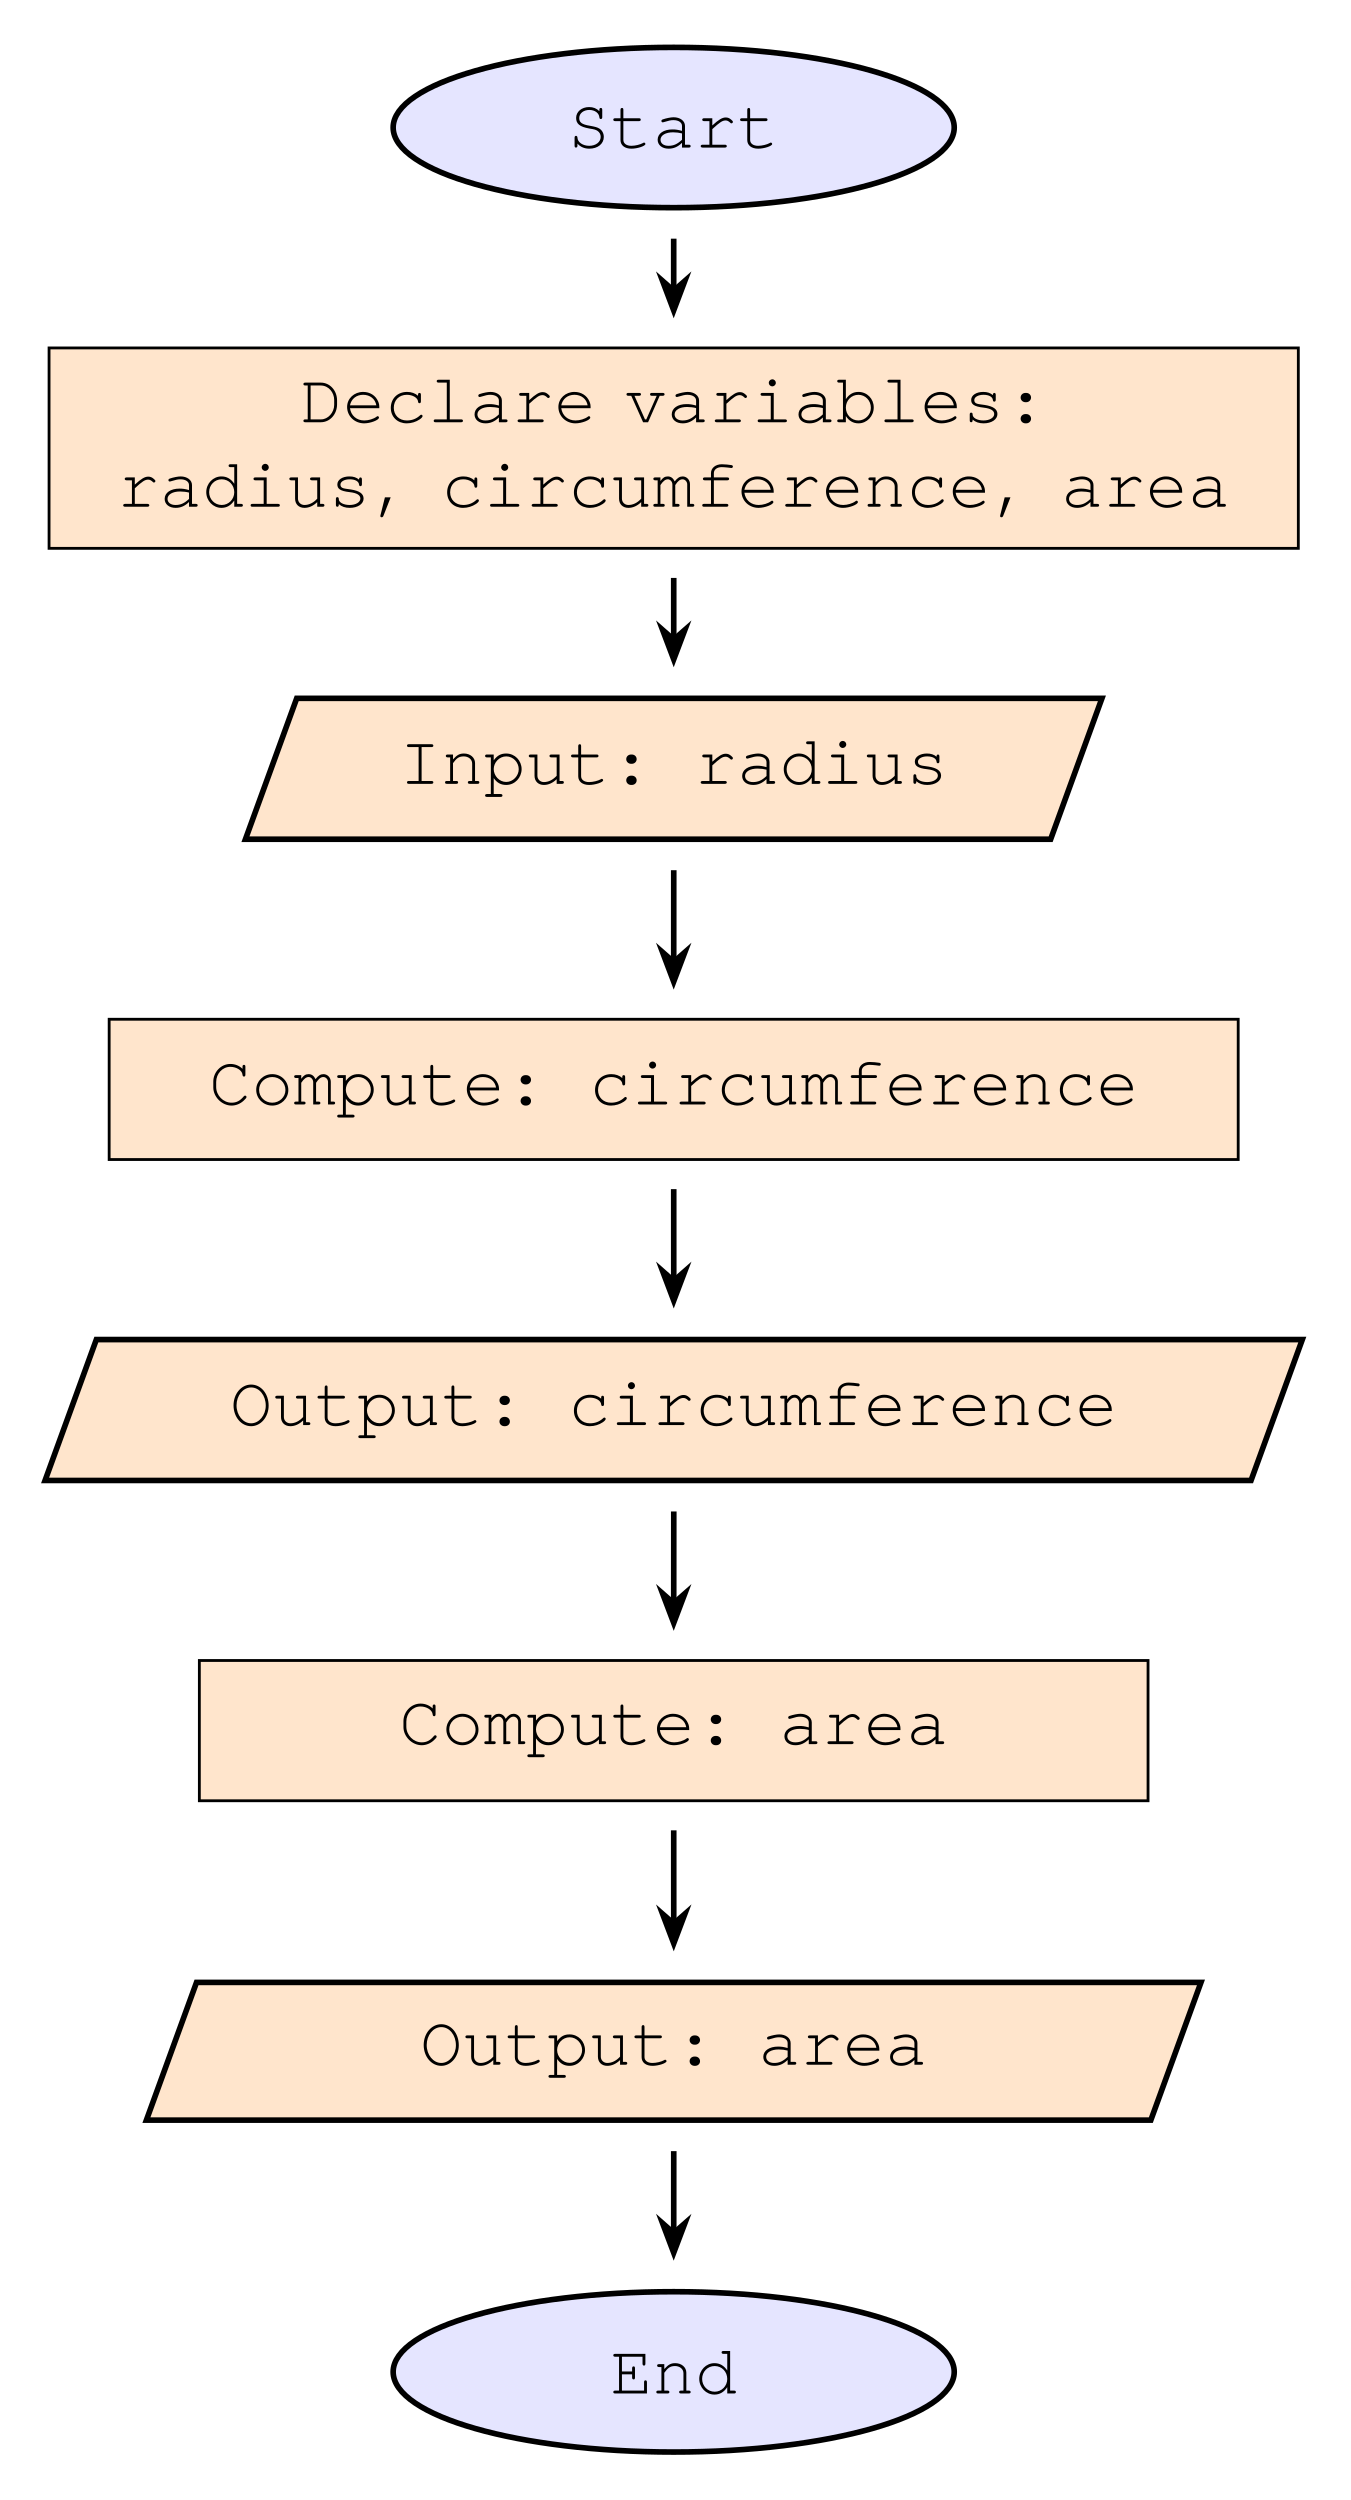
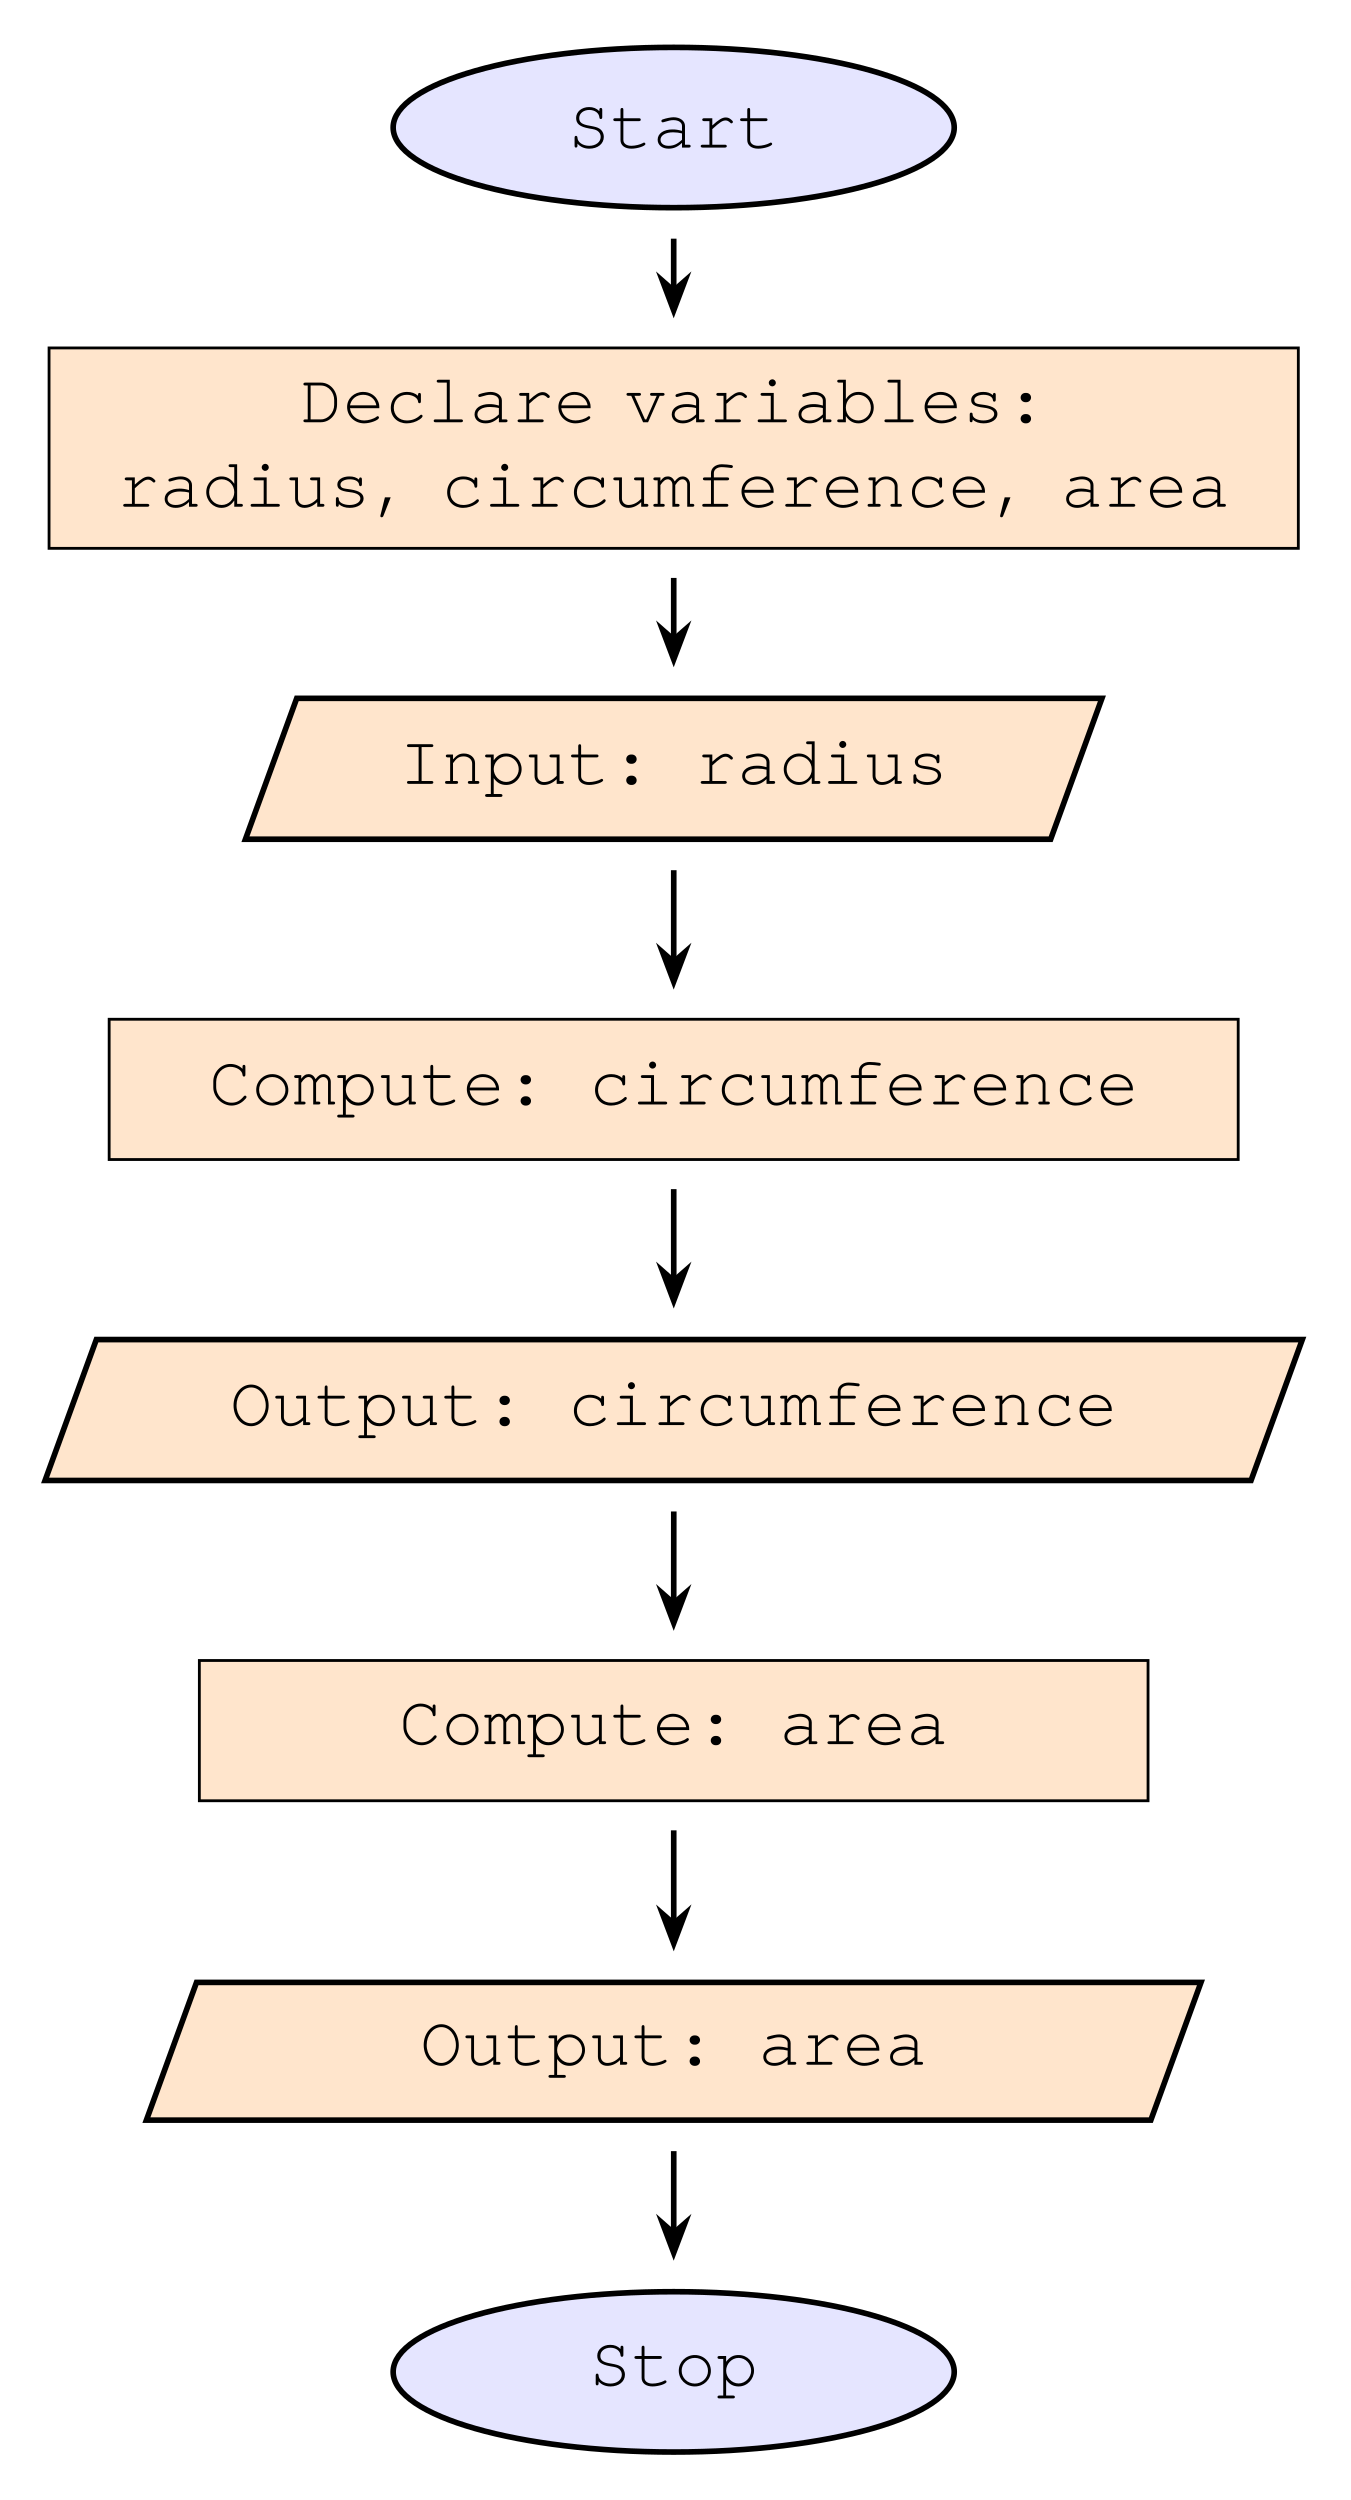
<svg xmlns="http://www.w3.org/2000/svg" xmlns:xlink="http://www.w3.org/1999/xlink" width="190.601" height="352.911" viewBox="0 0 190.601 352.911">
  <defs>
    <g>
      <g id="glyph-0-0">
        <path d="M 5.047 -1.5 C 5.047 -2 4.812 -2.438 4.438 -2.672 C 4.141 -2.859 3.859 -2.938 3.094 -3.078 C 1.922 -3.266 1.578 -3.562 1.578 -4.172 C 1.578 -4.828 2.188 -5.312 3 -5.312 C 3.781 -5.312 4.375 -4.875 4.422 -4.266 C 4.438 -4.109 4.5 -4.031 4.625 -4.031 C 4.766 -4.031 4.828 -4.125 4.828 -4.297 L 4.828 -5.328 C 4.828 -5.5 4.766 -5.594 4.625 -5.594 C 4.484 -5.594 4.422 -5.5 4.422 -5.328 L 4.422 -5.141 C 4 -5.547 3.562 -5.719 2.969 -5.719 C 1.922 -5.719 1.141 -5.062 1.141 -4.188 C 1.141 -3.375 1.609 -2.938 3.016 -2.688 C 3.719 -2.578 3.922 -2.516 4.156 -2.359 C 4.438 -2.172 4.609 -1.875 4.609 -1.516 C 4.609 -0.781 3.922 -0.25 2.984 -0.25 C 2.094 -0.25 1.344 -0.75 1.328 -1.406 C 1.312 -1.562 1.25 -1.656 1.125 -1.656 C 0.984 -1.656 0.922 -1.562 0.922 -1.375 L 0.922 -0.266 C 0.922 -0.094 0.984 0 1.109 0 C 1.25 0 1.328 -0.094 1.328 -0.266 L 1.328 -0.562 C 1.734 -0.094 2.312 0.156 3 0.156 C 4.188 0.156 5.047 -0.531 5.047 -1.5 Z M 5.047 -1.5 " />
      </g>
      <g id="glyph-0-1">
        <path d="M 4.953 -0.5 C 4.953 -0.609 4.875 -0.703 4.766 -0.703 C 4.719 -0.703 4.688 -0.703 4.609 -0.641 C 4.219 -0.422 3.516 -0.25 2.969 -0.25 C 2.281 -0.25 1.844 -0.578 1.844 -1.078 L 1.844 -3.734 L 4.031 -3.734 C 4.219 -3.734 4.297 -3.812 4.297 -3.938 C 4.297 -4.078 4.219 -4.141 4.031 -4.141 L 1.844 -4.141 L 1.844 -5.328 C 1.844 -5.516 1.781 -5.594 1.656 -5.594 C 1.516 -5.594 1.438 -5.5 1.438 -5.328 L 1.438 -4.141 L 0.703 -4.141 C 0.516 -4.141 0.422 -4.078 0.422 -3.938 C 0.422 -3.812 0.516 -3.734 0.703 -3.734 L 1.438 -3.734 L 1.438 -1.062 C 1.438 -0.312 2.047 0.156 2.984 0.156 C 3.828 0.156 4.953 -0.219 4.953 -0.5 Z M 4.953 -0.5 " />
      </g>
      <g id="glyph-0-2">
        <path d="M 5.375 -0.203 C 5.375 -0.344 5.281 -0.406 5.109 -0.406 L 4.578 -0.406 L 4.578 -3.062 C 4.578 -3.766 3.891 -4.281 2.969 -4.281 C 2.609 -4.281 1.953 -4.156 1.406 -3.969 C 1.297 -3.922 1.25 -3.859 1.25 -3.75 C 1.25 -3.641 1.328 -3.562 1.438 -3.562 C 1.438 -3.562 1.484 -3.562 1.531 -3.578 C 2.312 -3.812 2.578 -3.875 2.938 -3.875 C 3.672 -3.875 4.156 -3.547 4.156 -3.062 L 4.156 -2.359 C 3.578 -2.516 3.266 -2.562 2.812 -2.562 C 1.562 -2.562 0.719 -1.984 0.719 -1.109 C 0.719 -0.359 1.344 0.156 2.266 0.156 C 2.969 0.156 3.562 -0.094 4.156 -0.672 L 4.156 0 L 5.109 0 C 5.281 0 5.375 -0.062 5.375 -0.203 Z M 4.156 -1.109 C 3.5 -0.484 2.969 -0.25 2.25 -0.25 C 1.562 -0.25 1.125 -0.594 1.125 -1.109 C 1.125 -1.734 1.844 -2.156 2.891 -2.156 C 3.328 -2.156 3.812 -2.094 4.156 -2 Z M 4.156 -1.109 " />
      </g>
      <g id="glyph-0-3">
        <path d="M 5.375 -3.625 C 5.375 -3.719 5.312 -3.797 5.141 -3.938 C 4.891 -4.156 4.672 -4.25 4.375 -4.25 C 3.875 -4.25 3.391 -3.969 2.469 -3.125 L 2.469 -4.141 L 1.312 -4.141 C 1.141 -4.141 1.047 -4.062 1.047 -3.938 C 1.047 -3.812 1.141 -3.734 1.312 -3.734 L 2.062 -3.734 L 2.062 -0.406 L 1.109 -0.406 C 0.938 -0.406 0.828 -0.328 0.828 -0.203 C 0.828 -0.078 0.938 0 1.109 0 L 4.25 0 C 4.406 0 4.516 -0.078 4.516 -0.203 C 4.516 -0.328 4.406 -0.406 4.25 -0.406 L 2.469 -0.406 L 2.469 -2.609 C 3.562 -3.609 3.906 -3.828 4.359 -3.828 C 4.578 -3.828 4.766 -3.734 5.016 -3.5 C 5.078 -3.422 5.094 -3.422 5.172 -3.422 C 5.281 -3.422 5.375 -3.516 5.375 -3.625 Z M 5.375 -3.625 " />
      </g>
      <g id="glyph-0-4">
        <path d="M 5.172 -2.531 L 5.172 -3.078 C 5.172 -4.484 4.156 -5.594 2.875 -5.594 L 0.703 -5.594 C 0.516 -5.594 0.422 -5.531 0.422 -5.391 C 0.422 -5.25 0.516 -5.188 0.703 -5.188 L 1.031 -5.188 L 1.031 -0.406 L 0.703 -0.406 C 0.516 -0.406 0.422 -0.344 0.422 -0.203 C 0.422 -0.062 0.516 0 0.703 0 L 2.875 0 C 4.156 0 5.172 -1.109 5.172 -2.531 Z M 4.766 -2.438 C 4.766 -1.375 3.891 -0.406 2.938 -0.406 L 1.438 -0.406 L 1.438 -5.188 L 2.859 -5.188 C 4.031 -5.188 4.766 -4.141 4.766 -3.156 Z M 4.766 -2.438 " />
      </g>
      <g id="glyph-0-5">
        <path d="M 5.172 -1.984 C 5.172 -2.438 5.141 -2.625 5 -2.953 C 4.641 -3.781 3.844 -4.281 2.891 -4.281 C 1.625 -4.281 0.625 -3.359 0.625 -2.156 C 0.625 -0.859 1.688 0.156 3.031 0.156 C 3.938 0.156 5.125 -0.312 5.125 -0.656 C 5.125 -0.766 5.031 -0.859 4.938 -0.859 C 4.891 -0.859 4.844 -0.828 4.781 -0.781 C 4.375 -0.469 3.656 -0.25 3.047 -0.25 C 1.969 -0.25 1.172 -0.938 1.031 -1.984 Z M 4.75 -2.391 L 1.031 -2.391 C 1.219 -3.297 1.922 -3.875 2.891 -3.875 C 3.859 -3.875 4.594 -3.297 4.75 -2.391 Z M 4.75 -2.391 " />
      </g>
      <g id="glyph-0-6">
        <path d="M 5.312 -0.875 C 5.312 -0.969 5.234 -1.062 5.125 -1.062 C 5.062 -1.062 5.031 -1.047 4.953 -0.969 C 4.438 -0.484 3.812 -0.25 3.094 -0.25 C 2 -0.25 1.25 -1 1.25 -2.031 C 1.25 -3.125 2 -3.875 3.094 -3.875 C 3.922 -3.875 4.625 -3.453 4.672 -2.938 C 4.688 -2.766 4.75 -2.688 4.875 -2.688 C 5.016 -2.688 5.078 -2.781 5.078 -2.969 L 5.078 -3.859 C 5.078 -4.047 5.016 -4.141 4.875 -4.141 C 4.734 -4.141 4.672 -4.047 4.672 -3.859 L 4.672 -3.734 C 4.266 -4.094 3.734 -4.281 3.125 -4.281 C 1.781 -4.281 0.828 -3.344 0.828 -2.031 C 0.828 -0.75 1.766 0.156 3.078 0.156 C 3.734 0.156 4.375 -0.047 4.891 -0.391 C 5.172 -0.578 5.312 -0.75 5.312 -0.875 Z M 5.312 -0.875 " />
      </g>
      <g id="glyph-0-7">
        <path d="M 5.047 -0.203 C 5.047 -0.344 4.953 -0.406 4.766 -0.406 L 3.188 -0.406 L 3.188 -6 L 1.609 -6 C 1.438 -6 1.344 -5.938 1.344 -5.797 C 1.344 -5.672 1.438 -5.594 1.609 -5.594 L 2.766 -5.594 L 2.766 -0.406 L 1.188 -0.406 C 1 -0.406 0.922 -0.344 0.922 -0.203 C 0.922 -0.062 1 0 1.188 0 L 4.766 0 C 4.953 0 5.047 -0.062 5.047 -0.203 Z M 5.047 -0.203 " />
      </g>
      <g id="glyph-0-8">
        <path d="M 5.672 -3.938 C 5.672 -4.078 5.578 -4.141 5.391 -4.141 L 3.891 -4.141 C 3.703 -4.141 3.625 -4.078 3.625 -3.938 C 3.625 -3.812 3.703 -3.734 3.891 -3.734 L 4.562 -3.734 L 3.094 -0.406 L 2.906 -0.406 L 1.422 -3.734 L 2.062 -3.734 C 2.25 -3.734 2.344 -3.812 2.344 -3.938 C 2.344 -4.078 2.25 -4.141 2.062 -4.141 L 0.562 -4.141 C 0.391 -4.141 0.297 -4.078 0.297 -3.938 C 0.297 -3.812 0.391 -3.734 0.562 -3.734 L 0.969 -3.734 L 2.641 0 L 3.344 0 L 4.984 -3.734 L 5.391 -3.734 C 5.578 -3.734 5.672 -3.812 5.672 -3.938 Z M 5.672 -3.938 " />
      </g>
      <g id="glyph-0-9">
        <path d="M 5.047 -0.203 C 5.047 -0.344 4.953 -0.406 4.766 -0.406 L 3.188 -0.406 L 3.188 -4.141 L 1.594 -4.141 C 1.422 -4.141 1.328 -4.078 1.328 -3.938 C 1.328 -3.812 1.422 -3.734 1.594 -3.734 L 2.766 -3.734 L 2.766 -0.406 L 1.188 -0.406 C 1 -0.406 0.922 -0.344 0.922 -0.203 C 0.922 -0.062 1 0 1.188 0 L 4.766 0 C 4.953 0 5.047 -0.062 5.047 -0.203 Z M 3.484 -5.562 C 3.484 -5.828 3.266 -6.062 2.984 -6.062 C 2.719 -6.062 2.484 -5.828 2.484 -5.562 C 2.484 -5.297 2.719 -5.062 2.984 -5.062 C 3.25 -5.062 3.484 -5.297 3.484 -5.562 Z M 3.484 -5.562 " />
      </g>
      <g id="glyph-0-10">
        <path d="M 5.375 -2.094 C 5.375 -3.312 4.438 -4.281 3.219 -4.281 C 2.484 -4.281 1.922 -3.969 1.438 -3.266 L 1.438 -6 L 0.484 -6 C 0.312 -6 0.219 -5.938 0.219 -5.797 C 0.219 -5.672 0.312 -5.594 0.484 -5.594 L 1.031 -5.594 L 1.031 -0.406 L 0.484 -0.406 C 0.312 -0.406 0.219 -0.344 0.219 -0.203 C 0.219 -0.062 0.312 0 0.484 0 L 1.438 0 L 1.438 -0.875 C 1.891 -0.172 2.5 0.156 3.219 0.156 C 4.406 0.156 5.375 -0.844 5.375 -2.094 Z M 4.969 -2.031 C 4.969 -1.062 4.156 -0.25 3.203 -0.25 C 2.219 -0.25 1.438 -1.062 1.438 -2.062 C 1.438 -3.078 2.219 -3.875 3.203 -3.875 C 4.188 -3.875 4.969 -3.078 4.969 -2.031 Z M 4.969 -2.031 " />
      </g>
      <g id="glyph-0-11">
        <path d="M 4.938 -1.156 C 4.938 -1.859 4.328 -2.25 3.156 -2.438 C 2.297 -2.578 1.672 -2.531 1.672 -3.125 C 1.672 -3.562 2.234 -3.875 2.969 -3.875 C 3.734 -3.875 4.25 -3.594 4.297 -3.141 C 4.312 -2.984 4.375 -2.906 4.5 -2.906 C 4.625 -2.906 4.703 -3 4.703 -3.188 L 4.703 -3.859 C 4.703 -4.047 4.625 -4.141 4.5 -4.141 C 4.375 -4.141 4.297 -4.031 4.297 -3.859 L 4.297 -3.828 C 3.938 -4.141 3.5 -4.281 2.938 -4.281 C 1.953 -4.281 1.234 -3.812 1.234 -3.156 C 1.234 -2.578 1.562 -2.219 2.984 -2.062 C 4.047 -1.938 4.484 -1.625 4.484 -1.156 C 4.484 -0.641 3.828 -0.25 2.969 -0.25 C 2.109 -0.25 1.438 -0.609 1.438 -1.078 L 1.438 -1.141 C 1.438 -1.266 1.344 -1.359 1.234 -1.359 C 1.094 -1.359 1.031 -1.266 1.031 -1.094 L 1.031 -0.266 C 1.031 -0.094 1.094 0 1.234 0 C 1.359 0 1.438 -0.094 1.438 -0.266 L 1.438 -0.375 C 1.844 -0.016 2.344 0.156 2.984 0.156 C 4.109 0.156 4.938 -0.391 4.938 -1.156 Z M 4.938 -1.156 " />
      </g>
      <g id="glyph-0-12">
        <path d="M 3.719 -3.484 C 3.719 -3.859 3.422 -4.141 3.031 -4.141 L 2.938 -4.141 C 2.547 -4.141 2.25 -3.859 2.25 -3.484 C 2.25 -3.125 2.547 -2.828 2.938 -2.828 L 3.031 -2.828 C 3.422 -2.828 3.719 -3.125 3.719 -3.484 Z M 3.719 -0.5 C 3.719 -0.875 3.422 -1.156 3.031 -1.156 L 2.938 -1.156 C 2.547 -1.156 2.25 -0.875 2.25 -0.5 C 2.25 -0.141 2.547 0.156 2.938 0.156 L 3.031 0.156 C 3.422 0.156 3.719 -0.125 3.719 -0.5 Z M 3.719 -0.5 " />
      </g>
      <g id="glyph-0-13">
        <path d="M 5.797 -0.203 C 5.797 -0.344 5.703 -0.406 5.531 -0.406 L 4.984 -0.406 L 4.984 -6 L 4.047 -6 C 3.859 -6 3.781 -5.938 3.781 -5.797 C 3.781 -5.672 3.859 -5.594 4.047 -5.594 L 4.578 -5.594 L 4.578 -3.25 C 4.094 -3.953 3.516 -4.281 2.766 -4.281 C 1.594 -4.281 0.625 -3.297 0.625 -2.062 C 0.625 -0.844 1.594 0.156 2.766 0.156 C 3.516 0.156 4.109 -0.188 4.578 -0.891 L 4.578 0 L 5.531 0 C 5.703 0 5.797 -0.062 5.797 -0.203 Z M 4.578 -2.047 C 4.578 -1.047 3.781 -0.25 2.812 -0.25 C 1.812 -0.25 1.031 -1.047 1.031 -2.062 C 1.031 -3.078 1.812 -3.875 2.797 -3.875 C 3.812 -3.875 4.578 -3.078 4.578 -2.047 Z M 4.578 -2.047 " />
      </g>
      <g id="glyph-0-14">
        <path d="M 5.375 -0.203 C 5.375 -0.344 5.281 -0.406 5.109 -0.406 L 4.766 -0.406 L 4.766 -4.141 L 3.625 -4.141 C 3.438 -4.141 3.344 -4.078 3.344 -3.938 C 3.344 -3.812 3.438 -3.734 3.625 -3.734 L 4.359 -3.734 L 4.359 -1.141 C 3.812 -0.547 3.203 -0.25 2.547 -0.25 C 2.031 -0.25 1.641 -0.641 1.641 -1.141 L 1.641 -4.141 L 0.703 -4.141 C 0.516 -4.141 0.422 -4.078 0.422 -3.938 C 0.422 -3.812 0.516 -3.734 0.703 -3.734 L 1.234 -3.734 L 1.234 -1.141 C 1.234 -0.359 1.766 0.156 2.547 0.156 C 3.203 0.156 3.812 -0.125 4.359 -0.656 L 4.359 0 L 5.109 0 C 5.281 0 5.375 -0.062 5.375 -0.203 Z M 5.375 -0.203 " />
      </g>
      <g id="glyph-0-15">
        <path d="M 2.797 -1.328 L 1.984 -1.328 L 1.344 1.25 C 1.312 1.422 1.406 1.484 1.547 1.484 C 1.625 1.484 1.703 1.438 1.75 1.344 Z M 2.797 -1.328 " />
      </g>
      <g id="glyph-0-16">
        <path d="M 5.891 -0.203 C 5.891 -0.344 5.797 -0.406 5.625 -0.406 L 5.281 -0.406 L 5.281 -3.203 C 5.281 -3.797 4.812 -4.281 4.25 -4.281 C 3.828 -4.281 3.516 -4.078 3.125 -3.578 C 2.906 -4.047 2.578 -4.281 2.156 -4.281 C 1.734 -4.281 1.453 -4.109 1.109 -3.625 L 1.109 -4.141 L 0.375 -4.141 C 0.203 -4.141 0.109 -4.078 0.109 -3.938 C 0.109 -3.812 0.203 -3.734 0.375 -3.734 L 0.719 -3.734 L 0.719 -0.406 L 0.375 -0.406 C 0.203 -0.406 0.109 -0.344 0.109 -0.203 C 0.109 -0.062 0.203 0 0.375 0 L 1.453 0 C 1.625 0 1.719 -0.062 1.719 -0.203 C 1.719 -0.344 1.625 -0.406 1.453 -0.406 L 1.109 -0.406 L 1.109 -3.062 C 1.484 -3.625 1.812 -3.875 2.156 -3.875 C 2.5 -3.875 2.797 -3.531 2.797 -3.141 L 2.797 0 L 3.531 0 C 3.719 0 3.812 -0.062 3.812 -0.203 C 3.812 -0.344 3.719 -0.406 3.531 -0.406 L 3.203 -0.406 L 3.203 -3.062 C 3.578 -3.641 3.875 -3.875 4.234 -3.875 C 4.578 -3.875 4.891 -3.547 4.891 -3.172 L 4.891 0 L 5.625 0 C 5.797 0 5.891 -0.062 5.891 -0.203 Z M 5.891 -0.203 " />
      </g>
      <g id="glyph-0-17">
        <path d="M 5.375 -5.672 C 5.375 -5.781 5.312 -5.844 5.203 -5.875 C 4.875 -5.938 4.188 -6 3.812 -6 C 2.922 -6 2.281 -5.469 2.281 -4.75 L 2.281 -4.141 L 1.406 -4.141 C 1.234 -4.141 1.141 -4.078 1.141 -3.938 C 1.141 -3.812 1.234 -3.734 1.406 -3.734 L 2.281 -3.734 L 2.281 -0.406 L 1.312 -0.406 C 1.141 -0.406 1.047 -0.344 1.047 -0.203 C 1.047 -0.062 1.141 0 1.312 0 L 4.469 0 C 4.625 0 4.734 -0.062 4.734 -0.203 C 4.734 -0.344 4.641 -0.406 4.469 -0.406 L 2.688 -0.406 L 2.688 -3.734 L 4.578 -3.734 C 4.75 -3.734 4.844 -3.812 4.844 -3.938 C 4.844 -4.078 4.75 -4.141 4.578 -4.141 L 2.688 -4.141 L 2.688 -4.75 C 2.688 -5.25 3.141 -5.594 3.797 -5.594 C 4.016 -5.594 4.406 -5.562 4.672 -5.531 C 5.141 -5.469 5.172 -5.469 5.172 -5.469 C 5.281 -5.469 5.375 -5.562 5.375 -5.672 Z M 5.375 -5.672 " />
      </g>
      <g id="glyph-0-18">
        <path d="M 5.375 -0.203 C 5.375 -0.344 5.281 -0.406 5.109 -0.406 L 4.766 -0.406 L 4.766 -2.938 C 4.766 -3.703 4.094 -4.281 3.203 -4.281 C 2.594 -4.281 2.234 -4.094 1.656 -3.453 L 1.656 -4.141 L 0.922 -4.141 C 0.734 -4.141 0.641 -4.078 0.641 -3.938 C 0.641 -3.812 0.734 -3.734 0.922 -3.734 L 1.25 -3.734 L 1.25 -0.406 L 0.812 -0.406 C 0.609 -0.406 0.531 -0.344 0.531 -0.203 C 0.531 -0.062 0.609 0 0.812 0 L 2.109 0 C 2.281 0 2.375 -0.062 2.375 -0.203 C 2.375 -0.344 2.281 -0.406 2.109 -0.406 L 1.656 -0.406 L 1.656 -2.922 C 2.109 -3.516 2.391 -3.875 3.172 -3.875 C 3.781 -3.875 4.359 -3.5 4.359 -2.859 L 4.359 -0.406 L 4.031 -0.406 C 3.844 -0.406 3.75 -0.344 3.75 -0.203 C 3.75 -0.062 3.844 0 4.031 0 L 5.109 0 C 5.281 0 5.375 -0.062 5.375 -0.203 Z M 5.375 -0.203 " />
      </g>
      <g id="glyph-0-19">
        <path d="M 4.844 -0.203 C 4.844 -0.344 4.75 -0.406 4.562 -0.406 L 3.188 -0.406 L 3.188 -5.188 L 4.562 -5.188 C 4.75 -5.188 4.844 -5.25 4.844 -5.391 C 4.844 -5.531 4.75 -5.594 4.562 -5.594 L 1.391 -5.594 C 1.219 -5.594 1.125 -5.531 1.125 -5.391 C 1.125 -5.25 1.219 -5.188 1.391 -5.188 L 2.766 -5.188 L 2.766 -0.406 L 1.391 -0.406 C 1.219 -0.406 1.125 -0.344 1.125 -0.203 C 1.125 -0.062 1.219 0 1.391 0 L 4.562 0 C 4.734 0 4.844 -0.062 4.844 -0.203 Z M 4.844 -0.203 " />
      </g>
      <g id="glyph-0-20">
        <path d="M 5.375 -2.078 C 5.375 -3.266 4.438 -4.281 3.203 -4.281 C 2.453 -4.281 1.953 -4.016 1.438 -3.328 L 1.438 -4.141 L 0.484 -4.141 C 0.312 -4.141 0.219 -4.078 0.219 -3.938 C 0.219 -3.812 0.312 -3.734 0.484 -3.734 L 1.031 -3.734 L 1.031 1.438 L 0.484 1.438 C 0.312 1.438 0.219 1.516 0.219 1.641 C 0.219 1.781 0.312 1.844 0.484 1.844 L 2.406 1.844 C 2.578 1.844 2.672 1.781 2.672 1.641 C 2.672 1.516 2.578 1.438 2.406 1.438 L 1.438 1.438 L 1.438 -0.812 C 1.891 -0.156 2.438 0.156 3.203 0.156 C 4.438 0.156 5.375 -0.891 5.375 -2.078 Z M 4.969 -2.062 C 4.969 -1.141 4.172 -0.266 3.203 -0.266 C 2.219 -0.266 1.438 -1.141 1.438 -2.078 C 1.438 -3.016 2.219 -3.875 3.203 -3.875 C 4.203 -3.875 4.969 -3.016 4.969 -2.062 Z M 4.969 -2.062 " />
      </g>
      <g id="glyph-0-21">
        <path d="M 5.312 -1.047 C 5.312 -1.156 5.234 -1.25 5.109 -1.25 C 5.031 -1.25 5 -1.219 4.922 -1.141 C 4.391 -0.5 3.891 -0.25 3.203 -0.25 C 2.031 -0.25 1.031 -1.266 1.031 -2.469 L 1.031 -3.172 C 1.031 -4.359 1.922 -5.312 3.031 -5.312 C 3.922 -5.312 4.703 -4.797 4.75 -4.188 C 4.766 -4.031 4.828 -3.938 4.953 -3.938 C 5.094 -3.938 5.156 -4.031 5.156 -4.219 L 5.156 -5.328 C 5.156 -5.5 5.094 -5.594 4.953 -5.594 C 4.812 -5.594 4.75 -5.5 4.75 -5.328 L 4.75 -5.031 C 4.281 -5.484 3.688 -5.719 3.031 -5.719 C 1.688 -5.719 0.625 -4.547 0.625 -3.234 L 0.625 -2.406 C 0.625 -1.062 1.844 0.156 3.203 0.156 C 3.828 0.156 4.438 -0.094 4.922 -0.547 C 5.188 -0.781 5.312 -0.953 5.312 -1.047 Z M 5.312 -1.047 " />
      </g>
      <g id="glyph-0-22">
        <path d="M 5.25 -2.031 C 5.25 -3.297 4.25 -4.281 2.984 -4.281 C 1.719 -4.281 0.719 -3.297 0.719 -2.062 C 0.719 -0.828 1.719 0.156 2.984 0.156 C 4.234 0.156 5.25 -0.828 5.25 -2.031 Z M 4.844 -2.031 C 4.844 -1.047 4 -0.25 2.984 -0.25 C 1.953 -0.25 1.125 -1.047 1.125 -2.062 C 1.125 -3.078 1.953 -3.875 2.984 -3.875 C 4.031 -3.875 4.844 -3.078 4.844 -2.031 Z M 4.844 -2.031 " />
      </g>
      <g id="glyph-0-23">
        <path d="M 5.453 -2.75 C 5.453 -4.438 4.375 -5.719 2.984 -5.719 C 1.594 -5.719 0.5 -4.422 0.5 -2.781 C 0.5 -1.141 1.594 0.156 2.984 0.156 C 4.344 0.156 5.453 -1.141 5.453 -2.75 Z M 5.047 -2.75 C 5.047 -1.391 4.109 -0.25 2.984 -0.25 C 1.844 -0.25 0.922 -1.391 0.922 -2.781 C 0.922 -4.172 1.844 -5.312 2.984 -5.312 C 4.141 -5.312 5.047 -4.188 5.047 -2.75 Z M 5.047 -2.75 " />
-       </g>
-       <g id="glyph-0-24">
-         <path d="M 5.172 0 L 5.172 -1.594 C 5.172 -1.766 5.094 -1.859 4.969 -1.859 C 4.828 -1.859 4.766 -1.766 4.766 -1.594 L 4.766 -0.406 L 1.641 -0.406 L 1.641 -2.703 L 3.078 -2.703 L 3.078 -2.25 C 3.078 -2.078 3.156 -1.984 3.297 -1.984 C 3.422 -1.984 3.484 -2.078 3.484 -2.25 L 3.484 -3.562 C 3.484 -3.734 3.422 -3.828 3.297 -3.828 C 3.156 -3.828 3.078 -3.734 3.078 -3.562 L 3.078 -3.109 L 1.641 -3.109 L 1.641 -5.188 L 4.547 -5.188 L 4.547 -4.219 C 4.547 -4.031 4.625 -3.938 4.75 -3.938 C 4.891 -3.938 4.953 -4.031 4.953 -4.219 L 4.953 -5.594 L 0.703 -5.594 C 0.516 -5.594 0.422 -5.531 0.422 -5.391 C 0.422 -5.25 0.516 -5.188 0.703 -5.188 L 1.234 -5.188 L 1.234 -0.406 L 0.703 -0.406 C 0.516 -0.406 0.422 -0.344 0.422 -0.203 C 0.422 -0.062 0.516 0 0.703 0 Z M 5.172 0 " />
      </g>
    </g>
    <clipPath id="clip-0">
      <path clip-rule="nonzero" d="M 44 0.324 L 146 0.324 L 146 41 L 44 41 Z M 44 0.324 " />
    </clipPath>
    <clipPath id="clip-1">
      <path clip-rule="nonzero" d="M 0 177 L 190.203 177 L 190.203 221 L 0 221 Z M 0 177 " />
    </clipPath>
    <clipPath id="clip-2">
      <path clip-rule="nonzero" d="M 44 312 L 146 312 L 146 352.496 L 44 352.496 Z M 44 312 " />
    </clipPath>
  </defs>
  <path fill-rule="nonzero" fill="rgb(89.999%, 89.999%, 100%)" fill-opacity="1" d="M 134.703 18.004 C 134.703 11.754 116.973 6.688 95.102 6.688 C 73.23 6.688 55.5 11.754 55.5 18.004 C 55.5 24.25 73.23 29.316 95.102 29.316 C 116.973 29.316 134.703 24.25 134.703 18.004 Z M 134.703 18.004 " />
  <g clip-path="url(#clip-0)">
    <path fill="none" stroke-width="0.797" stroke-linecap="butt" stroke-linejoin="miter" stroke="rgb(0%, 0%, 0%)" stroke-opacity="1" stroke-miterlimit="10" d="M 39.685 -0.002 C 39.685 6.261 21.918 11.338 0.001 11.338 C -21.916 11.338 -39.684 6.261 -39.684 -0.002 C -39.684 -6.261 -21.916 -11.338 0.001 -11.338 C 21.918 -11.338 39.685 -6.261 39.685 -0.002 Z M 39.685 -0.002 " transform="matrix(0.997911, 0, 0, -0.997911, 95.10092, 18.0022)" />
  </g>
  <g fill="rgb(0%, 0%, 0%)" fill-opacity="1">
    <use xlink:href="#glyph-0-0" x="80.188" y="20.833" />
    <use xlink:href="#glyph-0-1" x="86.153" y="20.833" />
    <use xlink:href="#glyph-0-2" x="92.118" y="20.833" />
    <use xlink:href="#glyph-0-3" x="98.083" y="20.833" />
    <use xlink:href="#glyph-0-1" x="104.048" y="20.833" />
  </g>
  <path fill-rule="nonzero" fill="rgb(100%, 89.999%, 79.999%)" fill-opacity="1" stroke-width="0.399" stroke-linecap="butt" stroke-linejoin="miter" stroke="rgb(0%, 0%, 0%)" stroke-opacity="1" stroke-miterlimit="10" d="M -88.36 -59.528 L 88.361 -59.528 L 88.361 -31.18 L -88.36 -31.18 Z M -88.36 -59.528 " transform="matrix(0.997911, 0, 0, -0.997911, 95.10092, 18.0022)" />
  <g fill="rgb(0%, 0%, 0%)" fill-opacity="1">
    <use xlink:href="#glyph-0-4" x="42.409" y="59.606" />
    <use xlink:href="#glyph-0-5" x="48.374" y="59.606" />
    <use xlink:href="#glyph-0-6" x="54.339" y="59.606" />
    <use xlink:href="#glyph-0-7" x="60.304" y="59.606" />
    <use xlink:href="#glyph-0-2" x="66.27" y="59.606" />
    <use xlink:href="#glyph-0-3" x="72.235" y="59.606" />
    <use xlink:href="#glyph-0-5" x="78.2" y="59.606" />
  </g>
  <g fill="rgb(0%, 0%, 0%)" fill-opacity="1">
    <use xlink:href="#glyph-0-8" x="88.141" y="59.606" />
    <use xlink:href="#glyph-0-2" x="94.107" y="59.606" />
    <use xlink:href="#glyph-0-3" x="100.072" y="59.606" />
    <use xlink:href="#glyph-0-9" x="106.037" y="59.606" />
    <use xlink:href="#glyph-0-2" x="112.002" y="59.606" />
    <use xlink:href="#glyph-0-10" x="117.967" y="59.606" />
    <use xlink:href="#glyph-0-7" x="123.932" y="59.606" />
    <use xlink:href="#glyph-0-5" x="129.897" y="59.606" />
    <use xlink:href="#glyph-0-11" x="135.862" y="59.606" />
    <use xlink:href="#glyph-0-12" x="141.827" y="59.606" />
  </g>
  <g fill="rgb(0%, 0%, 0%)" fill-opacity="1">
    <use xlink:href="#glyph-0-3" x="16.561" y="71.536" />
    <use xlink:href="#glyph-0-2" x="22.526" y="71.536" />
    <use xlink:href="#glyph-0-13" x="28.491" y="71.536" />
    <use xlink:href="#glyph-0-9" x="34.457" y="71.536" />
    <use xlink:href="#glyph-0-14" x="40.422" y="71.536" />
    <use xlink:href="#glyph-0-11" x="46.387" y="71.536" />
    <use xlink:href="#glyph-0-15" x="52.352" y="71.536" />
  </g>
  <g fill="rgb(0%, 0%, 0%)" fill-opacity="1">
    <use xlink:href="#glyph-0-6" x="62.294" y="71.536" />
    <use xlink:href="#glyph-0-9" x="68.259" y="71.536" />
    <use xlink:href="#glyph-0-3" x="74.224" y="71.536" />
    <use xlink:href="#glyph-0-6" x="80.189" y="71.536" />
    <use xlink:href="#glyph-0-14" x="86.154" y="71.536" />
    <use xlink:href="#glyph-0-16" x="92.119" y="71.536" />
    <use xlink:href="#glyph-0-17" x="98.084" y="71.536" />
    <use xlink:href="#glyph-0-5" x="104.049" y="71.536" />
    <use xlink:href="#glyph-0-3" x="110.014" y="71.536" />
    <use xlink:href="#glyph-0-5" x="115.979" y="71.536" />
    <use xlink:href="#glyph-0-18" x="121.944" y="71.536" />
    <use xlink:href="#glyph-0-6" x="127.909" y="71.536" />
    <use xlink:href="#glyph-0-5" x="133.874" y="71.536" />
    <use xlink:href="#glyph-0-15" x="139.84" y="71.536" />
  </g>
  <g fill="rgb(0%, 0%, 0%)" fill-opacity="1">
    <use xlink:href="#glyph-0-2" x="149.781" y="71.536" />
    <use xlink:href="#glyph-0-3" x="155.746" y="71.536" />
    <use xlink:href="#glyph-0-5" x="161.711" y="71.536" />
    <use xlink:href="#glyph-0-2" x="167.677" y="71.536" />
  </g>
  <path fill-rule="nonzero" fill="rgb(100%, 89.999%, 79.999%)" fill-opacity="1" stroke-width="0.797" stroke-linecap="butt" stroke-linejoin="miter" stroke="rgb(0%, 0%, 0%)" stroke-opacity="1" stroke-miterlimit="10" d="M -60.579 -100.677 L -53.326 -80.745 L 60.58 -80.745 L 53.327 -100.677 Z M -60.579 -100.677 " transform="matrix(0.997911, 0, 0, -0.997911, 95.10092, 18.0022)" />
  <g fill="rgb(0%, 0%, 0%)" fill-opacity="1">
    <use xlink:href="#glyph-0-19" x="56.328" y="110.651" />
    <use xlink:href="#glyph-0-18" x="62.293" y="110.651" />
    <use xlink:href="#glyph-0-20" x="68.258" y="110.651" />
    <use xlink:href="#glyph-0-14" x="74.223" y="110.651" />
    <use xlink:href="#glyph-0-1" x="80.188" y="110.651" />
    <use xlink:href="#glyph-0-12" x="86.153" y="110.651" />
  </g>
  <g fill="rgb(0%, 0%, 0%)" fill-opacity="1">
    <use xlink:href="#glyph-0-3" x="98.084" y="110.651" />
    <use xlink:href="#glyph-0-2" x="104.049" y="110.651" />
    <use xlink:href="#glyph-0-13" x="110.014" y="110.651" />
    <use xlink:href="#glyph-0-9" x="115.979" y="110.651" />
    <use xlink:href="#glyph-0-14" x="121.944" y="110.651" />
    <use xlink:href="#glyph-0-11" x="127.909" y="110.651" />
  </g>
  <path fill-rule="nonzero" fill="rgb(100%, 89.999%, 79.999%)" fill-opacity="1" stroke-width="0.399" stroke-linecap="butt" stroke-linejoin="miter" stroke="rgb(0%, 0%, 0%)" stroke-opacity="1" stroke-miterlimit="10" d="M -79.858 -145.986 L 79.855 -145.986 L 79.855 -126.144 L -79.858 -126.144 Z M -79.858 -145.986 " transform="matrix(0.997911, 0, 0, -0.997911, 95.10092, 18.0022)" />
  <g fill="rgb(0%, 0%, 0%)" fill-opacity="1">
    <use xlink:href="#glyph-0-21" x="29.485" y="155.912" />
    <use xlink:href="#glyph-0-22" x="35.45" y="155.912" />
    <use xlink:href="#glyph-0-16" x="41.415" y="155.912" />
    <use xlink:href="#glyph-0-20" x="47.38" y="155.912" />
    <use xlink:href="#glyph-0-14" x="53.346" y="155.912" />
    <use xlink:href="#glyph-0-1" x="59.311" y="155.912" />
    <use xlink:href="#glyph-0-5" x="65.276" y="155.912" />
    <use xlink:href="#glyph-0-12" x="71.241" y="155.912" />
  </g>
  <g fill="rgb(0%, 0%, 0%)" fill-opacity="1">
    <use xlink:href="#glyph-0-6" x="83.171" y="155.912" />
    <use xlink:href="#glyph-0-9" x="89.136" y="155.912" />
    <use xlink:href="#glyph-0-3" x="95.101" y="155.912" />
    <use xlink:href="#glyph-0-6" x="101.066" y="155.912" />
    <use xlink:href="#glyph-0-14" x="107.031" y="155.912" />
    <use xlink:href="#glyph-0-16" x="112.996" y="155.912" />
    <use xlink:href="#glyph-0-17" x="118.961" y="155.912" />
    <use xlink:href="#glyph-0-5" x="124.926" y="155.912" />
    <use xlink:href="#glyph-0-3" x="130.892" y="155.912" />
    <use xlink:href="#glyph-0-5" x="136.857" y="155.912" />
    <use xlink:href="#glyph-0-18" x="142.822" y="155.912" />
    <use xlink:href="#glyph-0-6" x="148.787" y="155.912" />
    <use xlink:href="#glyph-0-5" x="154.752" y="155.912" />
  </g>
  <path fill-rule="nonzero" fill="rgb(100%, 89.999%, 79.999%)" fill-opacity="1" d="M 6.363 208.988 L 13.602 189.098 L 183.84 189.098 L 176.602 208.988 Z M 6.363 208.988 " />
  <g clip-path="url(#clip-1)">
    <path fill="none" stroke-width="0.797" stroke-linecap="butt" stroke-linejoin="miter" stroke="rgb(0%, 0%, 0%)" stroke-opacity="1" stroke-miterlimit="10" d="M -88.923 -191.386 L -81.67 -171.454 L 88.925 -171.454 L 81.671 -191.386 Z M -88.923 -191.386 " transform="matrix(0.997911, 0, 0, -0.997911, 95.10092, 18.0022)" />
  </g>
  <g fill="rgb(0%, 0%, 0%)" fill-opacity="1">
    <use xlink:href="#glyph-0-23" x="32.468" y="201.171" />
    <use xlink:href="#glyph-0-14" x="38.433" y="201.171" />
    <use xlink:href="#glyph-0-1" x="44.398" y="201.171" />
    <use xlink:href="#glyph-0-20" x="50.363" y="201.171" />
    <use xlink:href="#glyph-0-14" x="56.328" y="201.171" />
    <use xlink:href="#glyph-0-1" x="62.293" y="201.171" />
    <use xlink:href="#glyph-0-12" x="68.258" y="201.171" />
  </g>
  <g fill="rgb(0%, 0%, 0%)" fill-opacity="1">
    <use xlink:href="#glyph-0-6" x="80.189" y="201.171" />
    <use xlink:href="#glyph-0-9" x="86.154" y="201.171" />
    <use xlink:href="#glyph-0-3" x="92.119" y="201.171" />
    <use xlink:href="#glyph-0-6" x="98.084" y="201.171" />
    <use xlink:href="#glyph-0-14" x="104.049" y="201.171" />
    <use xlink:href="#glyph-0-16" x="110.014" y="201.171" />
    <use xlink:href="#glyph-0-17" x="115.979" y="201.171" />
    <use xlink:href="#glyph-0-5" x="121.944" y="201.171" />
    <use xlink:href="#glyph-0-3" x="127.909" y="201.171" />
    <use xlink:href="#glyph-0-5" x="133.874" y="201.171" />
    <use xlink:href="#glyph-0-18" x="139.839" y="201.171" />
    <use xlink:href="#glyph-0-6" x="145.804" y="201.171" />
    <use xlink:href="#glyph-0-5" x="151.769" y="201.171" />
  </g>
  <path fill-rule="nonzero" fill="rgb(100%, 89.999%, 79.999%)" fill-opacity="1" stroke-width="0.399" stroke-linecap="butt" stroke-linejoin="miter" stroke="rgb(0%, 0%, 0%)" stroke-opacity="1" stroke-miterlimit="10" d="M -67.1 -236.695 L 67.102 -236.695 L 67.102 -216.853 L -67.1 -216.853 Z M -67.1 -236.695 " transform="matrix(0.997911, 0, 0, -0.997911, 95.10092, 18.0022)" />
  <g fill="rgb(0%, 0%, 0%)" fill-opacity="1">
    <use xlink:href="#glyph-0-21" x="56.328" y="246.207" />
    <use xlink:href="#glyph-0-22" x="62.293" y="246.207" />
    <use xlink:href="#glyph-0-16" x="68.258" y="246.207" />
    <use xlink:href="#glyph-0-20" x="74.223" y="246.207" />
    <use xlink:href="#glyph-0-14" x="80.188" y="246.207" />
    <use xlink:href="#glyph-0-1" x="86.153" y="246.207" />
    <use xlink:href="#glyph-0-5" x="92.119" y="246.207" />
    <use xlink:href="#glyph-0-12" x="98.084" y="246.207" />
  </g>
  <g fill="rgb(0%, 0%, 0%)" fill-opacity="1">
    <use xlink:href="#glyph-0-2" x="110.014" y="246.207" />
    <use xlink:href="#glyph-0-3" x="115.979" y="246.207" />
    <use xlink:href="#glyph-0-5" x="121.944" y="246.207" />
    <use xlink:href="#glyph-0-2" x="127.909" y="246.207" />
  </g>
  <path fill-rule="nonzero" fill="rgb(100%, 89.999%, 79.999%)" fill-opacity="1" stroke-width="0.797" stroke-linecap="butt" stroke-linejoin="miter" stroke="rgb(0%, 0%, 0%)" stroke-opacity="1" stroke-miterlimit="10" d="M -74.589 -281.872 L -67.5 -262.39 L 74.59 -262.39 L 67.497 -281.872 Z M -74.589 -281.872 " transform="matrix(0.997911, 0, 0, -0.997911, 95.10092, 18.0022)" />
  <g fill="rgb(0%, 0%, 0%)" fill-opacity="1">
    <use xlink:href="#glyph-0-23" x="59.311" y="291.467" />
    <use xlink:href="#glyph-0-14" x="65.276" y="291.467" />
    <use xlink:href="#glyph-0-1" x="71.241" y="291.467" />
    <use xlink:href="#glyph-0-20" x="77.206" y="291.467" />
    <use xlink:href="#glyph-0-14" x="83.171" y="291.467" />
    <use xlink:href="#glyph-0-1" x="89.136" y="291.467" />
    <use xlink:href="#glyph-0-12" x="95.101" y="291.467" />
  </g>
  <g fill="rgb(0%, 0%, 0%)" fill-opacity="1">
    <use xlink:href="#glyph-0-2" x="107.031" y="291.467" />
    <use xlink:href="#glyph-0-3" x="112.996" y="291.467" />
    <use xlink:href="#glyph-0-5" x="118.962" y="291.467" />
    <use xlink:href="#glyph-0-2" x="124.927" y="291.467" />
  </g>
  <path fill-rule="nonzero" fill="rgb(89.999%, 89.999%, 100%)" fill-opacity="1" d="M 134.703 334.824 C 134.703 328.574 116.973 323.508 95.102 323.508 C 73.23 323.508 55.5 328.574 55.5 334.824 C 55.5 341.074 73.23 346.141 95.102 346.141 C 116.973 346.141 134.703 341.074 134.703 334.824 Z M 134.703 334.824 " />
  <g clip-path="url(#clip-2)">
    <path fill="none" stroke-width="0.797" stroke-linecap="butt" stroke-linejoin="miter" stroke="rgb(0%, 0%, 0%)" stroke-opacity="1" stroke-miterlimit="10" d="M 39.685 -317.485 C 39.685 -311.222 21.918 -306.145 0.001 -306.145 C -21.916 -306.145 -39.684 -311.222 -39.684 -317.485 C -39.684 -323.748 -21.916 -328.825 0.001 -328.825 C 21.918 -328.825 39.685 -323.748 39.685 -317.485 Z M 39.685 -317.485 " transform="matrix(0.997911, 0, 0, -0.997911, 95.10092, 18.0022)" />
  </g>
  <g fill="rgb(0%, 0%, 0%)" fill-opacity="1">
-     <use xlink:href="#glyph-0-24" x="86.154" y="337.875" />
-     <use xlink:href="#glyph-0-18" x="92.119" y="337.875" />
-     <use xlink:href="#glyph-0-13" x="98.084" y="337.875" />
+     <use xlink:href="#glyph-0-0" x="83.171" y="336.727" />
+     <use xlink:href="#glyph-0-1" x="89.136" y="336.727" />
+     <use xlink:href="#glyph-0-22" x="95.101" y="336.727" />
+     <use xlink:href="#glyph-0-20" x="101.066" y="336.727" />
  </g>
  <path fill="none" stroke-width="0.797" stroke-linecap="butt" stroke-linejoin="miter" stroke="rgb(0%, 0%, 0%)" stroke-opacity="1" stroke-miterlimit="10" d="M 0.001 -15.722 L 0.001 -22.885 " transform="matrix(0.997911, 0, 0, -0.997911, 95.10092, 18.0022)" />
  <path fill-rule="nonzero" fill="rgb(0%, 0%, 0%)" fill-opacity="1" stroke-width="0.797" stroke-linecap="butt" stroke-linejoin="miter" stroke="rgb(0%, 0%, 0%)" stroke-opacity="1" stroke-miterlimit="10" d="M 5.439 0.001 L 1.285 1.57 L 2.663 0.001 L 1.285 -1.569 Z M 5.439 0.001 " transform="matrix(0, 0.997911, 0.997911, 0, 95.10092, 38.38143)" />
  <path fill="none" stroke-width="0.797" stroke-linecap="butt" stroke-linejoin="miter" stroke="rgb(0%, 0%, 0%)" stroke-opacity="1" stroke-miterlimit="10" d="M 0.005 -63.713 L 0.005 -72.25 " transform="matrix(0.997911, 0, 0, -0.997911, 95.10092, 18.0022)" />
  <path fill-rule="nonzero" fill="rgb(0%, 0%, 0%)" fill-opacity="1" stroke-width="0.797" stroke-linecap="butt" stroke-linejoin="miter" stroke="rgb(0%, 0%, 0%)" stroke-opacity="1" stroke-miterlimit="10" d="M 5.442 -0.001 L 1.289 1.569 L 2.662 -0.001 L 1.288 -1.57 Z M 5.442 -0.001 " transform="matrix(0.000169645, 0.997891, 0.997891, -0.000169645, 95.10558, 87.64004)" />
  <path fill="none" stroke-width="0.797" stroke-linecap="butt" stroke-linejoin="miter" stroke="rgb(0%, 0%, 0%)" stroke-opacity="1" stroke-miterlimit="10" d="M 0.008 -105.061 L 0.005 -117.849 " transform="matrix(0.997911, 0, 0, -0.997911, 95.10092, 18.0022)" />
  <path fill-rule="nonzero" fill="rgb(0%, 0%, 0%)" fill-opacity="1" stroke-width="0.797" stroke-linecap="butt" stroke-linejoin="miter" stroke="rgb(0%, 0%, 0%)" stroke-opacity="1" stroke-miterlimit="10" d="M 5.44 -0.001 L 1.286 1.571 L 2.665 0.002 L 1.287 -1.572 Z M 5.44 -0.001 " transform="matrix(-0.00033929, 0.997891, 0.997891, 0.00033929, 95.10445, 133.1455)" />
  <path fill="none" stroke-width="0.797" stroke-linecap="butt" stroke-linejoin="miter" stroke="rgb(0%, 0%, 0%)" stroke-opacity="1" stroke-miterlimit="10" d="M 0.005 -150.171 L 0.008 -162.959 " transform="matrix(0.997911, 0, 0, -0.997911, 95.10092, 18.0022)" />
  <path fill-rule="nonzero" fill="rgb(0%, 0%, 0%)" fill-opacity="1" stroke-width="0.797" stroke-linecap="butt" stroke-linejoin="miter" stroke="rgb(0%, 0%, 0%)" stroke-opacity="1" stroke-miterlimit="10" d="M 5.441 -0.001 L 1.288 1.57 L 2.666 0 L 1.287 -1.569 Z M 5.441 -0.001 " transform="matrix(0.000289394, 0.997891, 0.997891, -0.000289394, 95.10832, 178.1603)" />
  <path fill="none" stroke-width="0.797" stroke-linecap="butt" stroke-linejoin="miter" stroke="rgb(0%, 0%, 0%)" stroke-opacity="1" stroke-miterlimit="10" d="M 0.012 -195.77 L 0.005 -208.558 " transform="matrix(0.997911, 0, 0, -0.997911, 95.10092, 18.0022)" />
  <path fill-rule="nonzero" fill="rgb(0%, 0%, 0%)" fill-opacity="1" stroke-width="0.797" stroke-linecap="butt" stroke-linejoin="miter" stroke="rgb(0%, 0%, 0%)" stroke-opacity="1" stroke-miterlimit="10" d="M 5.439 0.002 L 1.289 1.569 L 2.664 0 L 1.287 -1.57 Z M 5.439 0.002 " transform="matrix(-0.000548851, 0.997891, 0.997891, 0.000548851, 95.10669, 223.6661)" />
  <path fill="none" stroke-width="0.797" stroke-linecap="butt" stroke-linejoin="miter" stroke="rgb(0%, 0%, 0%)" stroke-opacity="1" stroke-miterlimit="10" d="M 0.005 -240.88 L 0.008 -253.891 " transform="matrix(0.997911, 0, 0, -0.997911, 95.10092, 18.0022)" />
  <path fill-rule="nonzero" fill="rgb(0%, 0%, 0%)" fill-opacity="1" stroke-width="0.797" stroke-linecap="butt" stroke-linejoin="miter" stroke="rgb(0%, 0%, 0%)" stroke-opacity="1" stroke-miterlimit="10" d="M 5.442 0.001 L 1.285 1.572 L 2.663 0.002 L 1.289 -1.571 Z M 5.442 0.001 " transform="matrix(0.00022952, 0.997891, 0.997891, -0.00022952, 95.10693, 268.9051)" />
  <path fill="none" stroke-width="0.797" stroke-linecap="butt" stroke-linejoin="miter" stroke="rgb(0%, 0%, 0%)" stroke-opacity="1" stroke-miterlimit="10" d="M 0.008 -286.256 L 0.005 -297.655 " transform="matrix(0.997911, 0, 0, -0.997911, 95.10092, 18.0022)" />
  <path fill-rule="nonzero" fill="rgb(0%, 0%, 0%)" fill-opacity="1" stroke-width="0.797" stroke-linecap="butt" stroke-linejoin="miter" stroke="rgb(0%, 0%, 0%)" stroke-opacity="1" stroke-miterlimit="10" d="M 5.442 -0.001 L 1.288 1.571 L 2.663 0.001 L 1.285 -1.569 Z M 5.442 -0.001 " transform="matrix(-0.000399164, 0.997891, 0.997891, 0.000399164, 95.10508, 312.5735)" />
</svg>
